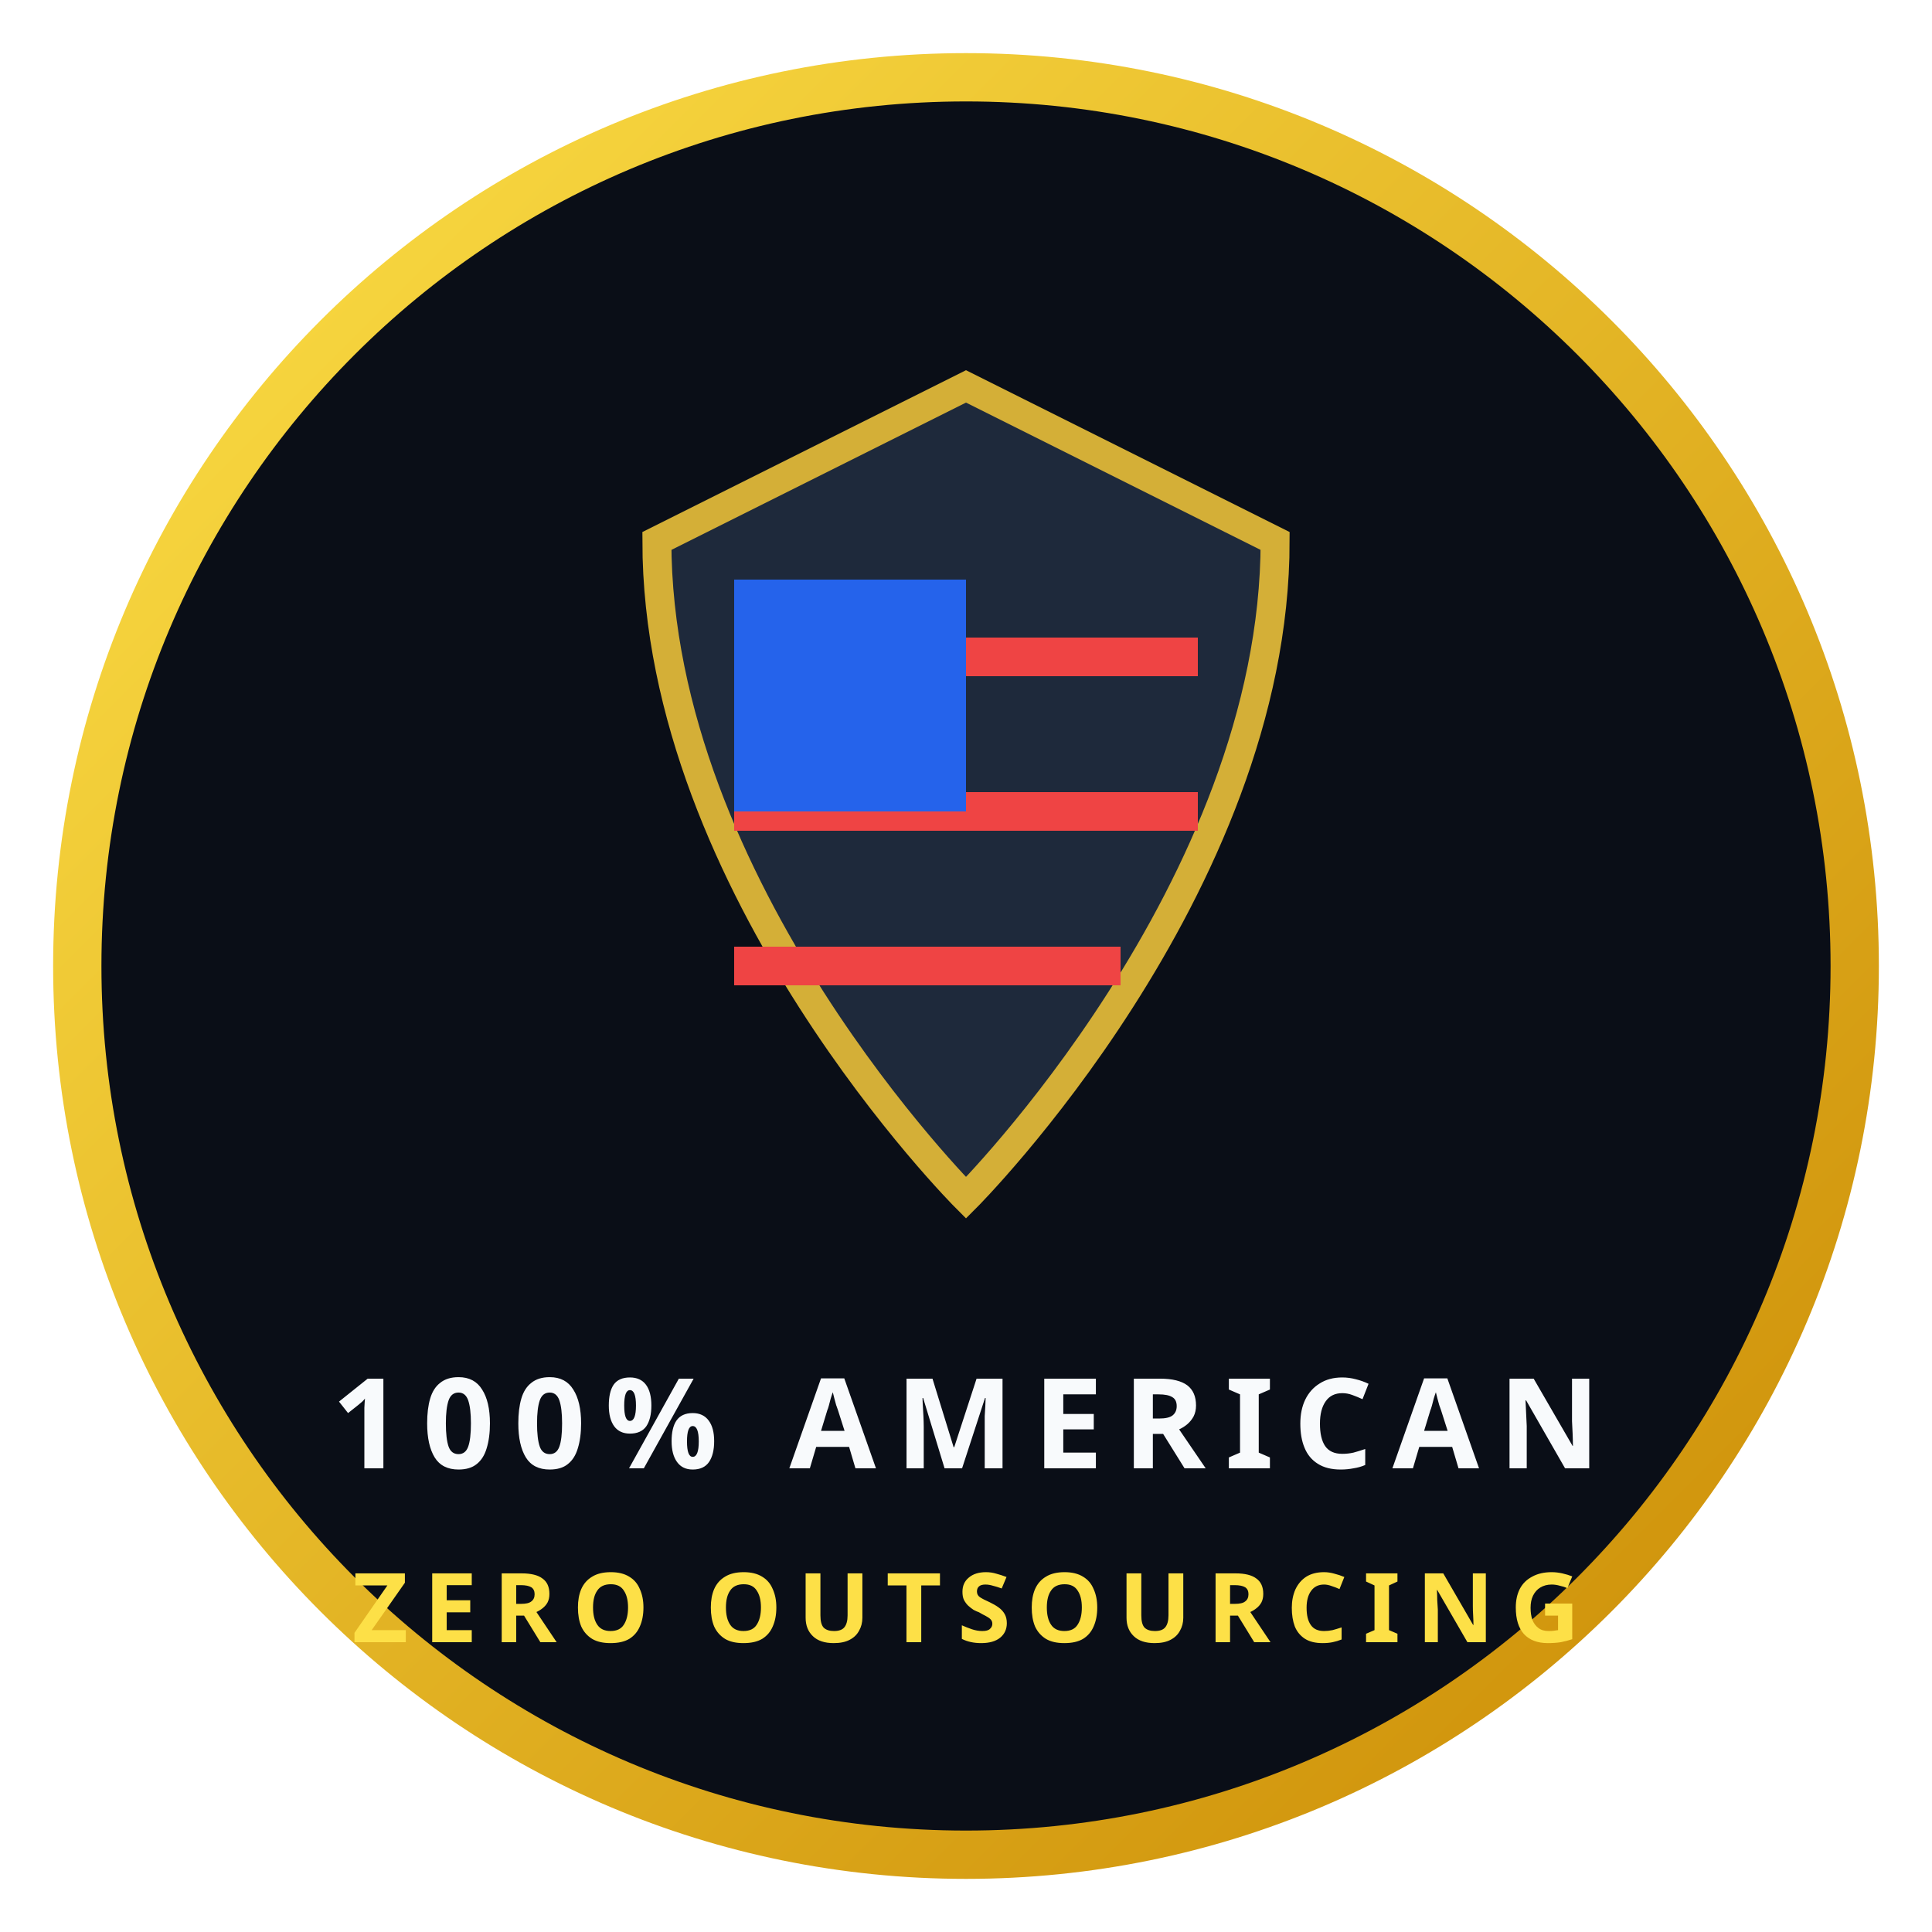
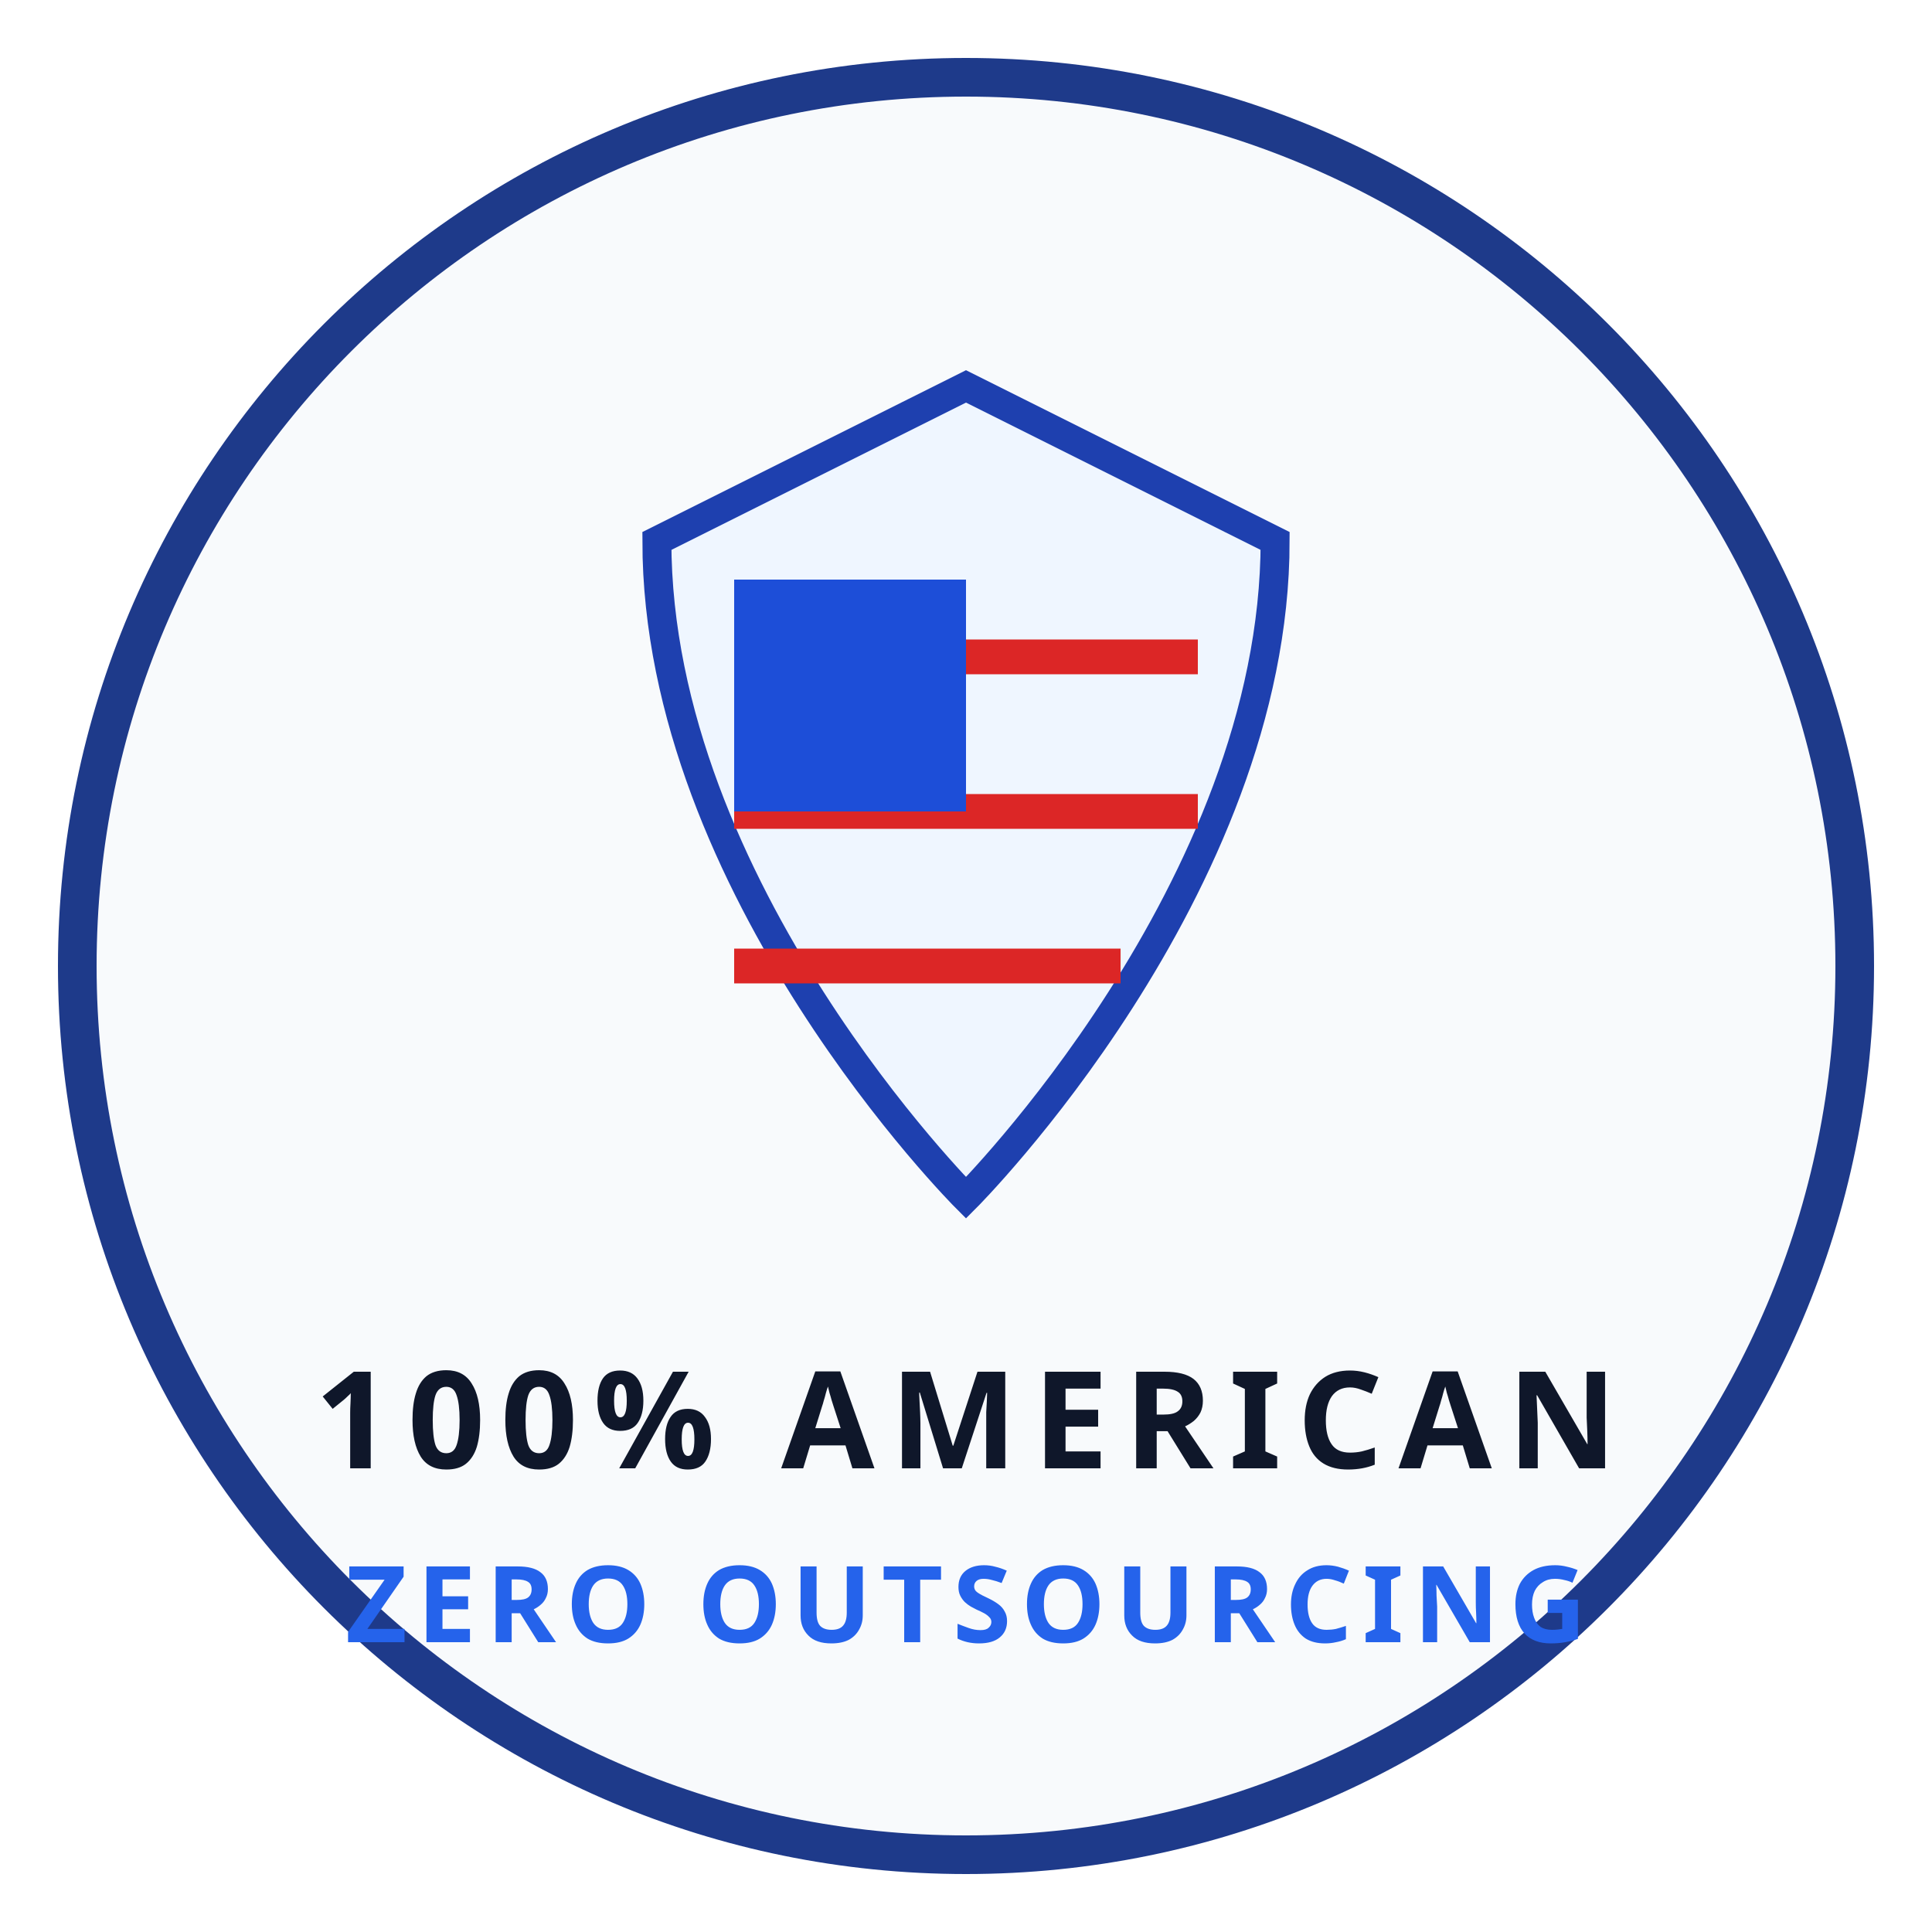
<svg xmlns="http://www.w3.org/2000/svg" viewBox="0 0 100 100" fill="none">
-   <defs>
-     <linearGradient id="gRedWhiteBlue" x1="0" y1="0" x2="1" y2="1">
-       <stop offset="0%" stop-color="#EF4444" />
-       <stop offset="50%" stop-color="#F8FAFC" />
-       <stop offset="100%" stop-color="#3B82F6" />
-     </linearGradient>
-     <linearGradient id="gGoldUSA" x1="0" y1="0" x2="1" y2="1">
-       <stop offset="0%" stop-color="#FDE047" />
-       <stop offset="100%" stop-color="#CA8A04" />
-     </linearGradient>
-   </defs>
-   <circle cx="50" cy="50" r="46" fill="#0A0E17" stroke="url(#gGoldUSA)" stroke-width="2.5" />
-   <path d="M50 20 L66 28 C66 46 50 62 50 62 C50 62 34 46 34 28 Z" fill="#1E293B" stroke="#D4AF37" stroke-width="1.5" />
-   <path d="M38 34 L62 34 M38 42 L62 42 M38 50 L58 50" stroke="#EF4444" stroke-width="2" />
-   <path d="M38 30 L50 30 L50 42 L38 42 Z" fill="#2563EB" />
-   <text x="50" y="76" font-family="'Montserrat', sans-serif" font-size="6.5" font-weight="800" letter-spacing="1" fill="#F8FAFC" text-anchor="middle">100% AMERICAN</text>
-   <text x="50" y="85" font-family="'Montserrat', sans-serif" font-size="5" font-weight="600" letter-spacing="0.8" fill="#FDE047" text-anchor="middle">ZERO OUTSOURCING</text>
+   <circle cx="50" cy="50" r="46" fill="#F8FAFC" stroke="#1E3A8A" stroke-width="2" />
+   <path d="M50 20 L66 28 C66 46 50 62 50 62 C50 62 34 46 34 28 Z" fill="#EFF6FF" stroke="#1E40AF" stroke-width="1.5" />
+   <path d="M38 34 L62 34 M38 42 L62 42 M38 50 L58 50" stroke="#DC2626" stroke-width="1.8" />
+   <path d="M38 30 L50 30 L50 42 L38 42 Z" fill="#1D4ED8" />
+   <text x="50" y="76" font-family="'Plus Jakarta Sans', sans-serif" font-size="7" font-weight="800" letter-spacing="0.8" fill="#0F172A" text-anchor="middle">100% AMERICAN</text>
+   <text x="50" y="85" font-family="'Plus Jakarta Sans', sans-serif" font-size="5.5" font-weight="600" letter-spacing="0.5" fill="#2563EB" text-anchor="middle">ZERO OUTSOURCING</text>
</svg>
